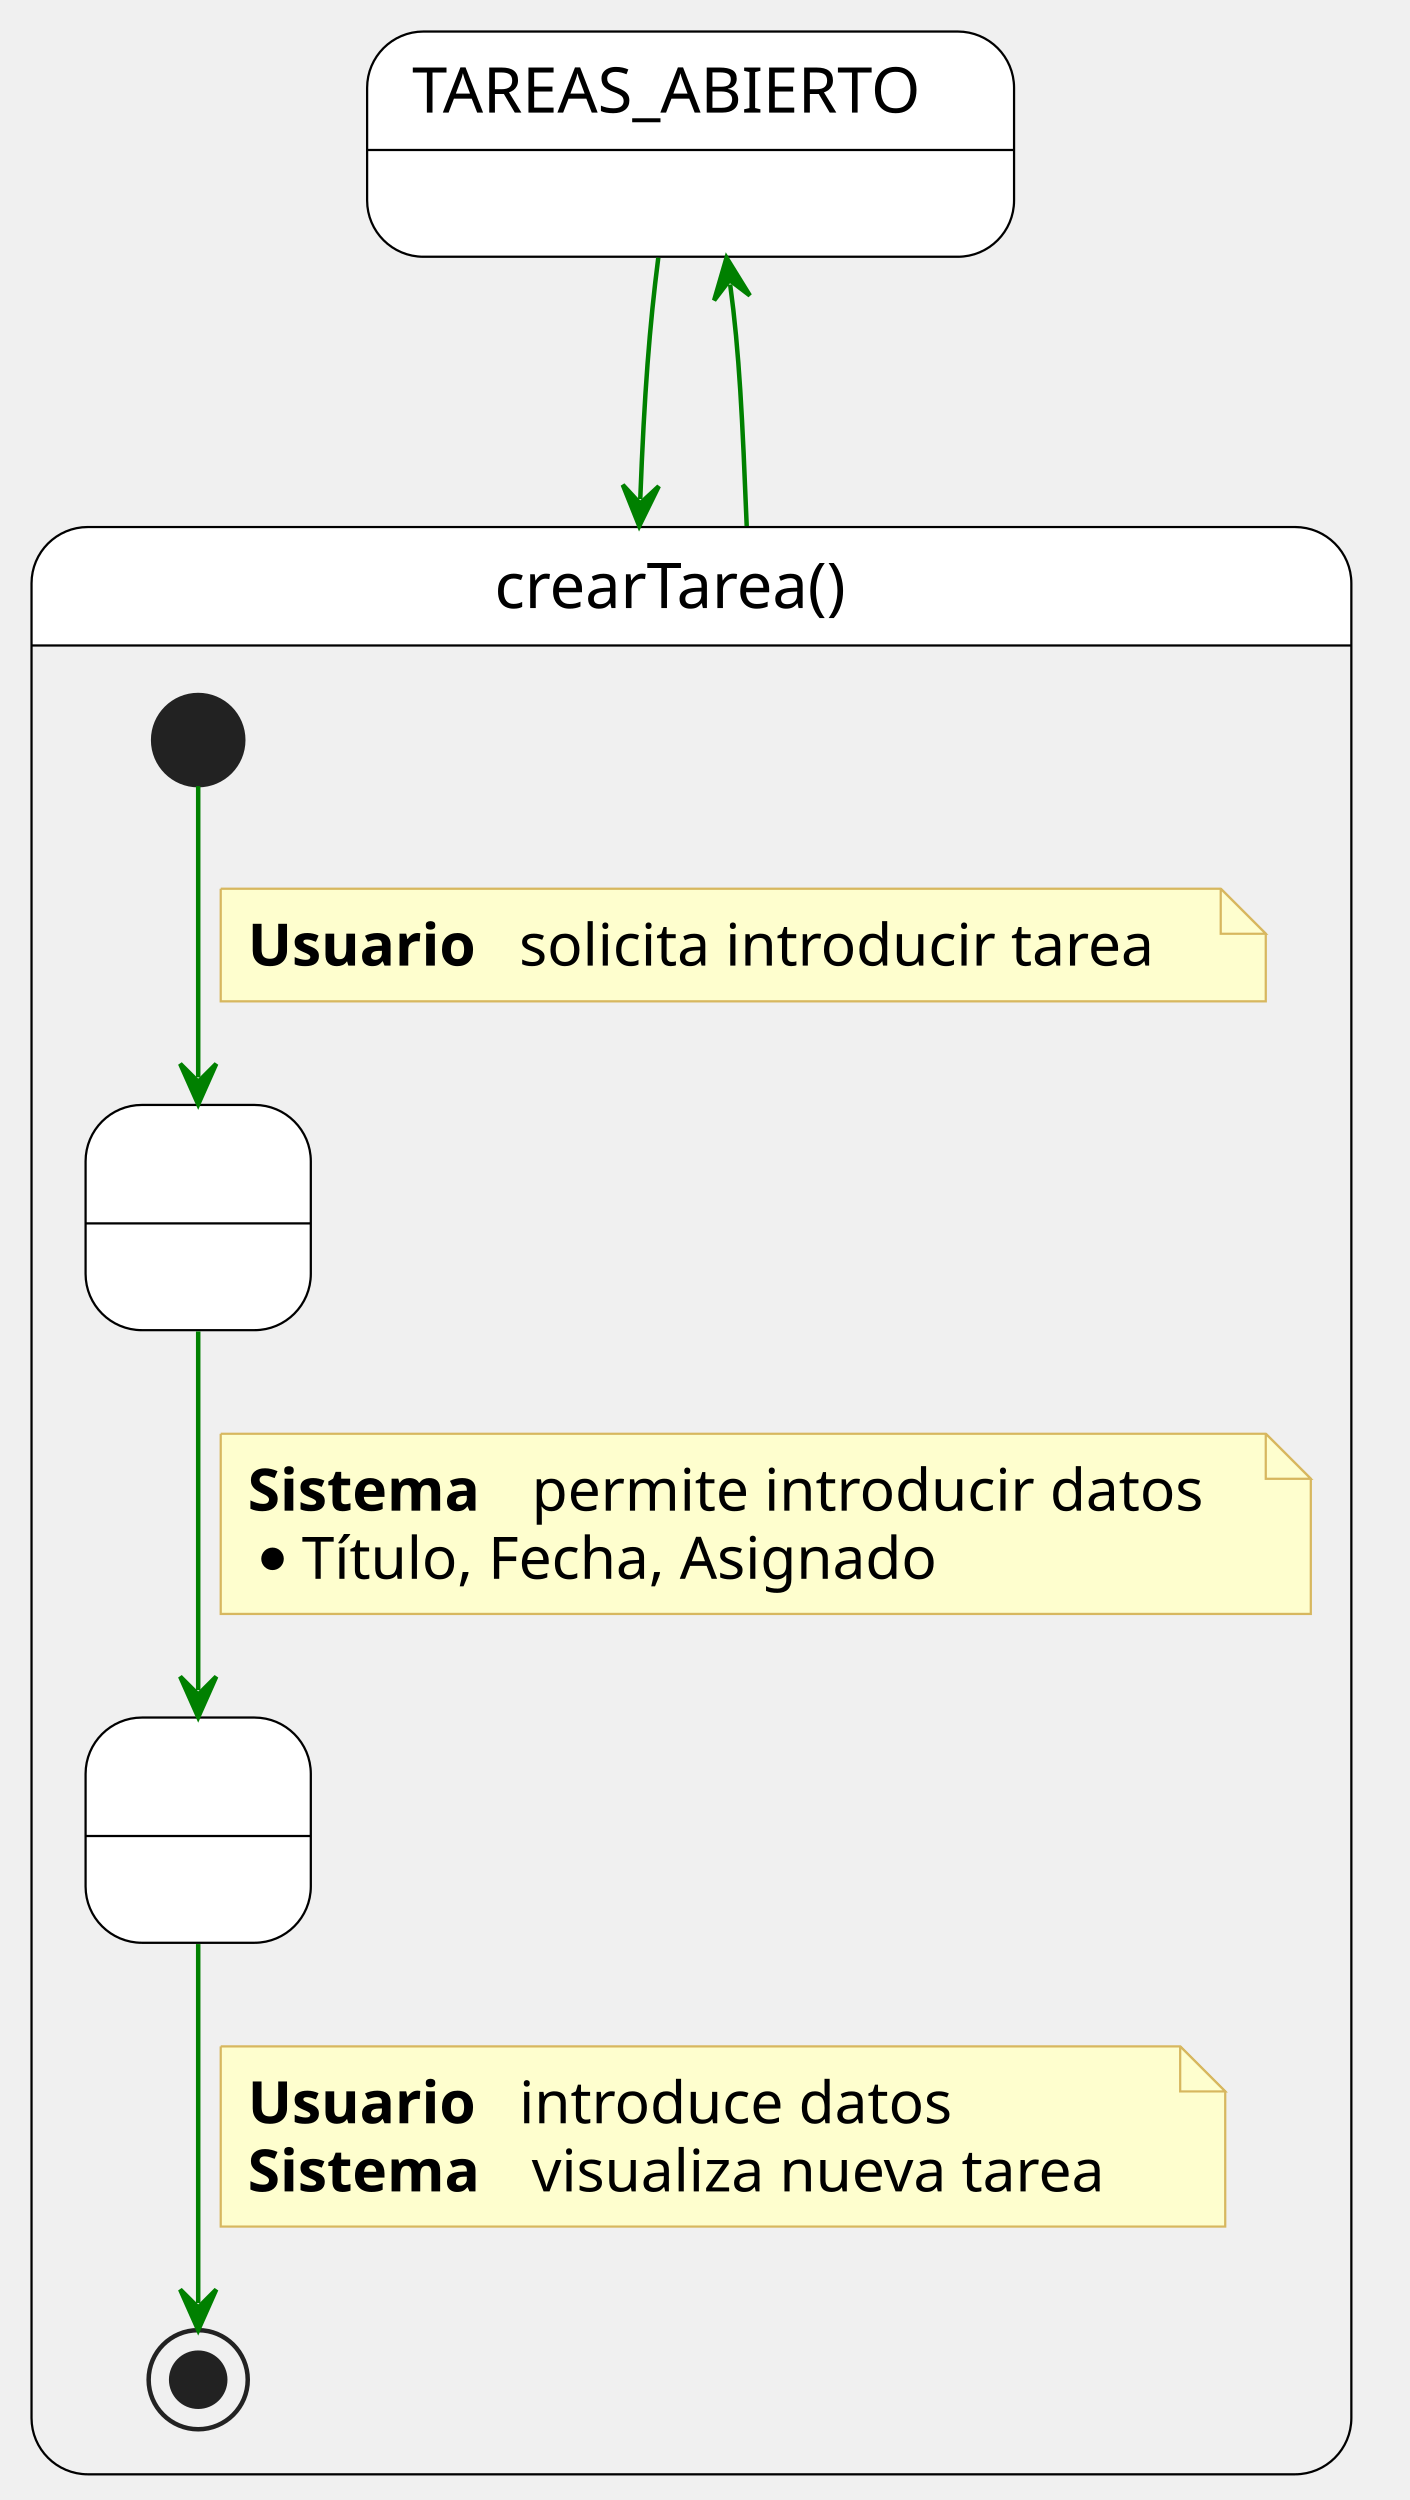
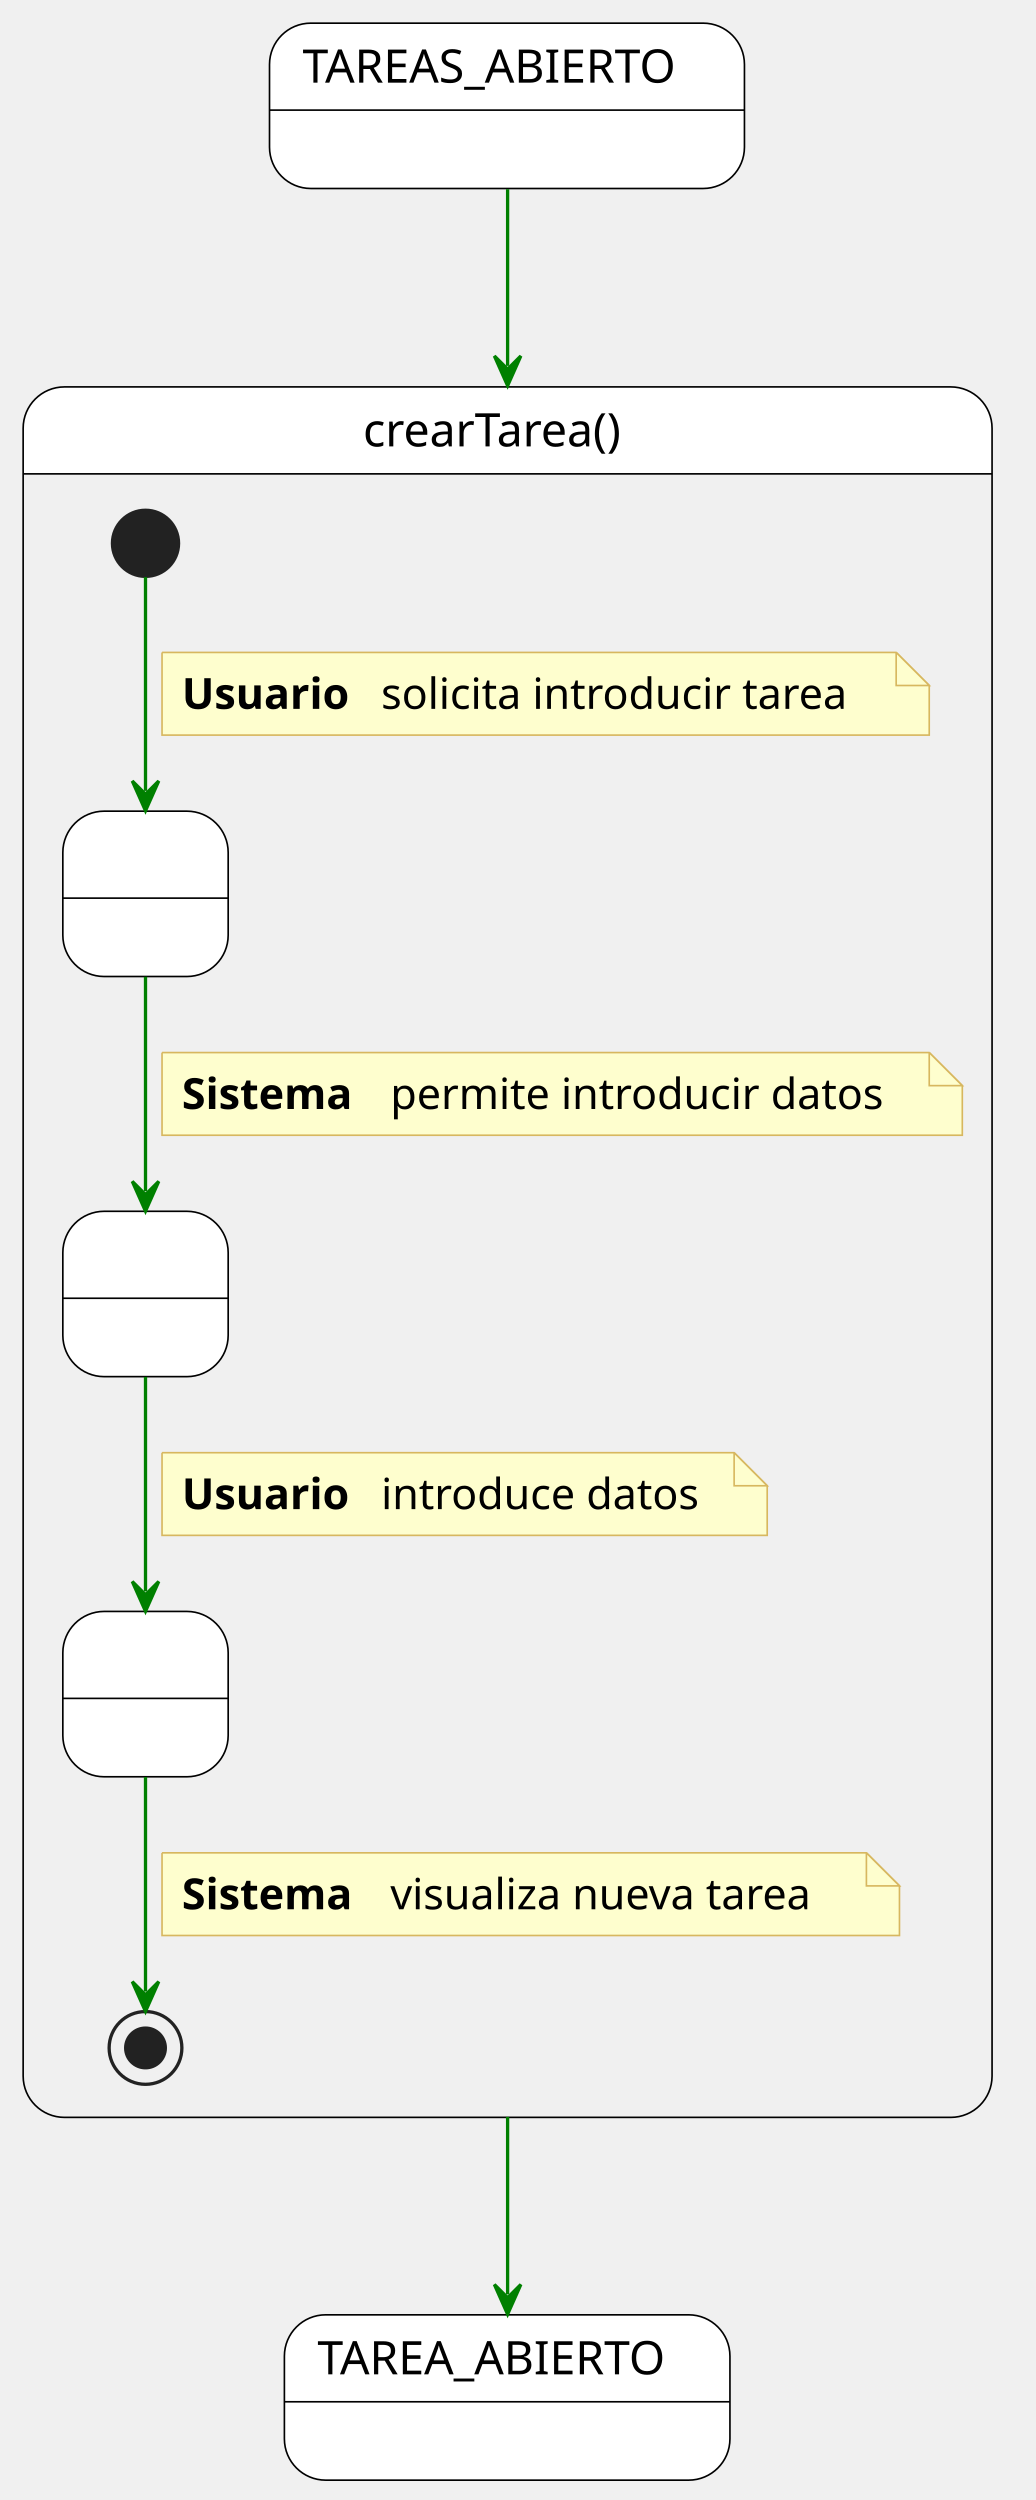
- <svg xmlns="http://www.w3.org/2000/svg" contentStyleType="text/css" data-diagram-type="STATE" height="555px" preserveAspectRatio="none" style="width:313px;height:555px;background:#FFFFFF;" version="1.1" viewBox="0 0 313 555" width="313px" zoomAndPan="magnify">
+ <svg xmlns="http://www.w3.org/2000/svg" contentStyleType="text/css" data-diagram-type="STATE" height="756px" preserveAspectRatio="none" style="width:313px;height:756px;background:#FFFFFF;" version="1.1" viewBox="0 0 313 756" width="313px" zoomAndPan="magnify">
  <defs />
  <g>
-     <g id="TAREAS_ABIERTO">
+     <g id="TAREAS_ABIERTO_IN">
      <rect fill="#FFFFFF" height="50" rx="12.5" ry="12.5" style="stroke:#000000;stroke-width:0.5;" width="143.621" x="81.5" y="7" />
      <line style="stroke:#000000;stroke-width:0.5;" x1="81.5" x2="225.121" y1="33.297" y2="33.297" />
      <text fill="#000000" font-family="sans-serif" font-size="14" lengthAdjust="spacing" textLength="123.621" x="91.5" y="24.995">TAREAS_ABIERTO</text>
    </g>
    <path d="M19.5,117 L287.5,117 A12.5,12.5 0 0 1 300,129.5 L300,143.297 L7,143.297 L7,129.5 A12.5,12.5 0 0 1 19.5,117" fill="#FFFFFF" />
-     <rect fill="none" height="432.297" rx="12.5" ry="12.5" style="stroke:#000000;stroke-width:0.5;" width="293" x="7" y="117" />
+     <rect fill="none" height="523.297" rx="12.5" ry="12.5" style="stroke:#000000;stroke-width:0.5;" width="293" x="7" y="117" />
    <line style="stroke:#000000;stroke-width:0.5;" x1="7" x2="300" y1="143.297" y2="143.297" />
    <text fill="#000000" font-family="sans-serif" font-size="14" lengthAdjust="spacing" textLength="87.404" x="109.798" y="134.995">crearTarea()</text>
    <ellipse cx="44" cy="164.297" fill="#222222" rx="10" ry="10" style="stroke:#222222;stroke-width:1;" />
-     <g id="crearTarea.Formulario">
+     <g id="crearTarea.Estado1">
      <rect fill="#FFFFFF" height="50" rx="12.5" ry="12.5" style="stroke:#000000;stroke-width:0.5;" width="50" x="19" y="245.297" />
      <line style="stroke:#000000;stroke-width:0.5;" x1="19" x2="69" y1="271.594" y2="271.594" />
      <text fill="#000000" font-family="sans-serif" font-size="14" lengthAdjust="spacing" textLength="4.45" x="41.775" y="263.292"> </text>
    </g>
-     <g id="crearTarea.Procesando">
-       <rect fill="#FFFFFF" height="50" rx="12.5" ry="12.5" style="stroke:#000000;stroke-width:0.5;" width="50" x="19" y="381.297" />
-       <line style="stroke:#000000;stroke-width:0.5;" x1="19" x2="69" y1="407.594" y2="407.594" />
-       <text fill="#000000" font-family="sans-serif" font-size="14" lengthAdjust="spacing" textLength="4.45" x="41.775" y="399.292"> </text>
+     <g id="crearTarea.Estado2">
+       <rect fill="#FFFFFF" height="50" rx="12.5" ry="12.5" style="stroke:#000000;stroke-width:0.5;" width="50" x="19" y="366.297" />
+       <line style="stroke:#000000;stroke-width:0.5;" x1="19" x2="69" y1="392.594" y2="392.594" />
+       <text fill="#000000" font-family="sans-serif" font-size="14" lengthAdjust="spacing" textLength="4.45" x="41.775" y="384.292"> </text>
    </g>
-     <ellipse cx="44" cy="528.297" fill="none" rx="11" ry="11" style="stroke:#222222;stroke-width:1;" />
-     <ellipse cx="44" cy="528.297" fill="#222222" rx="6" ry="6" style="stroke:#222222;stroke-width:1;" />
-     <g class="link" data-entity-1="Inicio" data-entity-2="Formulario" data-source-line="19" data-uid="lnk2" id="link_Inicio_Formulario">
-       <path d="M44,174.527 C44,190.237 44,216.657 44,239.167" fill="none" id="Inicio-to-Formulario" style="stroke:#008000;stroke-width:1;" />
+     <g id="crearTarea.Estado3">
+       <rect fill="#FFFFFF" height="50" rx="12.5" ry="12.5" style="stroke:#000000;stroke-width:0.5;" width="50" x="19" y="487.297" />
+       <line style="stroke:#000000;stroke-width:0.5;" x1="19" x2="69" y1="513.594" y2="513.594" />
+       <text fill="#000000" font-family="sans-serif" font-size="14" lengthAdjust="spacing" textLength="4.45" x="41.775" y="505.292"> </text>
+     </g>
+     <ellipse cx="44" cy="619.297" fill="none" rx="11" ry="11" style="stroke:#222222;stroke-width:1;" />
+     <ellipse cx="44" cy="619.297" fill="#222222" rx="6" ry="6" style="stroke:#222222;stroke-width:1;" />
+     <g class="link" data-entity-1="Inicio" data-entity-2="Estado1" data-source-line="20" data-uid="lnk2" id="link_Inicio_Estado1">
+       <path d="M44,174.527 C44,190.237 44,216.657 44,239.167" fill="none" id="Inicio-to-Estado1" style="stroke:#008000;stroke-width:1;" />
      <polygon fill="#008000" points="44,245.167,48,236.167,44,240.167,40,236.167,44,245.167" style="stroke:#008000;stroke-width:1;" />
      <path d="M49,197.297 L49,222.297 L281,222.297 L281,207.297 L271,197.297 L49,197.297" fill="#FEFECE" style="stroke:#D7B75F;stroke-width:0.5;" />
      <path d="M271,197.297 L271,207.297 L281,207.297 L271,197.297" fill="#FEFECE" style="stroke:#D7B75F;stroke-width:0.5;" />
      <text fill="#000000" font-family="sans-serif" font-size="13" font-weight="bold" lengthAdjust="spacing" textLength="56.12" x="55" y="214.364">Usuario</text>
      <text fill="#000000" font-family="sans-serif" font-size="13" lengthAdjust="spacing" textLength="151.252" x="115.252" y="214.364">solicita introducir tarea</text>
    </g>
-     <g class="link" data-entity-1="Formulario" data-entity-2="Procesando" data-source-line="24" data-uid="lnk3" id="link_Formulario_Procesando">
-       <path d="M44,295.567 C44,319.847 44,350.987 44,375.207" fill="none" id="Formulario-to-Procesando" style="stroke:#008000;stroke-width:1;" />
-       <polygon fill="#008000" points="44,381.207,48,372.207,44,376.207,40,372.207,44,381.207" style="stroke:#008000;stroke-width:1;" />
-       <path d="M49,318.297 L49,358.297 L291,358.297 L291,328.297 L281,318.297 L49,318.297" fill="#FEFECE" style="stroke:#D7B75F;stroke-width:0.5;" />
+     <g class="link" data-entity-1="Estado1" data-entity-2="Estado2" data-source-line="25" data-uid="lnk3" id="link_Estado1_Estado2">
+       <path d="M44,295.377 C44,316.027 44,339.617 44,360.247" fill="none" id="Estado1-to-Estado2" style="stroke:#008000;stroke-width:1;" />
+       <polygon fill="#008000" points="44,366.247,48,357.247,44,361.247,40,357.247,44,366.247" style="stroke:#008000;stroke-width:1;" />
+       <path d="M49,318.297 L49,343.297 L291,343.297 L291,328.297 L281,318.297 L49,318.297" fill="#FEFECE" style="stroke:#D7B75F;stroke-width:0.5;" />
      <path d="M281,318.297 L281,328.297 L291,328.297 L281,318.297" fill="#FEFECE" style="stroke:#D7B75F;stroke-width:0.5;" />
      <text fill="#000000" font-family="sans-serif" font-size="13" font-weight="bold" lengthAdjust="spacing" textLength="58.906" x="55" y="335.364">Sistema</text>
      <text fill="#000000" font-family="sans-serif" font-size="13" lengthAdjust="spacing" textLength="158.114" x="118.039" y="335.364">permite introducir datos</text>
-       <ellipse cx="60.5" cy="346.062" fill="#000000" rx="2.5" ry="2.5" />
-       <text fill="#000000" font-family="sans-serif" font-size="13" lengthAdjust="spacing" textLength="151.753" x="67" y="350.497">Título, Fecha, Asignado</text>
    </g>
-     <g class="link" data-entity-1="Procesando" data-entity-2="Fin" data-source-line="30" data-uid="lnk4" id="link_Procesando_Fin">
-       <path d="M44,431.577 C44,457.877 44,492.567 44,511.277" fill="none" id="Procesando-to-Fin" style="stroke:#008000;stroke-width:1;" />
-       <polygon fill="#008000" points="44,517.277,48,508.277,44,512.277,40,508.277,44,517.277" style="stroke:#008000;stroke-width:1;" />
-       <path d="M49,454.297 L49,494.297 L272,494.297 L272,464.297 L262,454.297 L49,454.297" fill="#FEFECE" style="stroke:#D7B75F;stroke-width:0.5;" />
-       <path d="M262,454.297 L262,464.297 L272,464.297 L262,454.297" fill="#FEFECE" style="stroke:#D7B75F;stroke-width:0.5;" />
-       <text fill="#000000" font-family="sans-serif" font-size="13" font-weight="bold" lengthAdjust="spacing" textLength="56.12" x="55" y="471.364">Usuario</text>
-       <text fill="#000000" font-family="sans-serif" font-size="13" lengthAdjust="spacing" textLength="102.058" x="115.252" y="471.364">introduce datos</text>
-       <text fill="#000000" font-family="sans-serif" font-size="13" font-weight="bold" lengthAdjust="spacing" textLength="58.906" x="55" y="486.497">Sistema</text>
-       <text fill="#000000" font-family="sans-serif" font-size="13" lengthAdjust="spacing" textLength="139.071" x="118.039" y="486.497">visualiza nueva tarea</text>
+     <g class="link" data-entity-1="Estado2" data-entity-2="Estado3" data-source-line="30" data-uid="lnk4" id="link_Estado2_Estado3">
+       <path d="M44,416.377 C44,437.027 44,460.617 44,481.247" fill="none" id="Estado2-to-Estado3" style="stroke:#008000;stroke-width:1;" />
+       <polygon fill="#008000" points="44,487.247,48,478.247,44,482.247,40,478.247,44,487.247" style="stroke:#008000;stroke-width:1;" />
+       <path d="M49,439.297 L49,464.297 L232,464.297 L232,449.297 L222,439.297 L49,439.297" fill="#FEFECE" style="stroke:#D7B75F;stroke-width:0.5;" />
+       <path d="M222,439.297 L222,449.297 L232,449.297 L222,439.297" fill="#FEFECE" style="stroke:#D7B75F;stroke-width:0.5;" />
+       <text fill="#000000" font-family="sans-serif" font-size="13" font-weight="bold" lengthAdjust="spacing" textLength="56.12" x="55" y="456.364">Usuario</text>
+       <text fill="#000000" font-family="sans-serif" font-size="13" lengthAdjust="spacing" textLength="102.058" x="115.252" y="456.364">introduce datos</text>
    </g>
-     <g class="link" data-entity-1="TAREAS_ABIERTO" data-entity-2="crearTarea" data-source-line="37" data-uid="lnk5" id="link_TAREAS_ABIERTO_crearTarea">
-       <path d="M146.14,57.22 C144.22,72.23 143.038,87.144 142.138,110.784" fill="none" id="TAREAS_ABIERTO-to-crearTarea" style="stroke:#008000;stroke-width:1;" />
-       <polygon fill="#008000" points="141.91,116.78,146.25,107.939,142.1,111.784,138.255,107.634,141.91,116.78" style="stroke:#008000;stroke-width:1;" />
+     <g class="link" data-entity-1="Estado3" data-entity-2="Fin" data-source-line="35" data-uid="lnk5" id="link_Estado3_Fin">
+       <path d="M44,537.387 C44,559.787 44,586.067 44,602.247" fill="none" id="Estado3-to-Fin" style="stroke:#008000;stroke-width:1;" />
+       <polygon fill="#008000" points="44,608.247,48,599.247,44,603.247,40,599.247,44,608.247" style="stroke:#008000;stroke-width:1;" />
+       <path d="M49,560.297 L49,585.297 L272,585.297 L272,570.297 L262,560.297 L49,560.297" fill="#FEFECE" style="stroke:#D7B75F;stroke-width:0.5;" />
+       <path d="M262,560.297 L262,570.297 L272,570.297 L262,560.297" fill="#FEFECE" style="stroke:#D7B75F;stroke-width:0.5;" />
+       <text fill="#000000" font-family="sans-serif" font-size="13" font-weight="bold" lengthAdjust="spacing" textLength="58.906" x="55" y="577.364">Sistema</text>
+       <text fill="#000000" font-family="sans-serif" font-size="13" lengthAdjust="spacing" textLength="139.071" x="118.039" y="577.364">visualiza nueva tarea</text>
    </g>
-     <g class="link" data-entity-1="crearTarea" data-entity-2="TAREAS_ABIERTO" data-source-line="38" data-uid="lnk6" id="link_crearTarea_TAREAS_ABIERTO">
-       <path d="M165.77,116.78 C164.82,93.14 164.138,78.175 162.098,63.165" fill="none" id="crearTarea-to-TAREAS_ABIERTO" style="stroke:#008000;stroke-width:1;" />
-       <polygon fill="#008000" points="161.29,57.22,158.538,66.677,161.963,62.175,166.466,65.599,161.29,57.22" style="stroke:#008000;stroke-width:1;" />
+     <g id="TAREAS_ABIERTO_OUT">
+       <rect fill="#FFFFFF" height="50" rx="12.5" ry="12.5" style="stroke:#000000;stroke-width:0.5;" width="134.734" x="86" y="700" />
+       <line style="stroke:#000000;stroke-width:0.5;" x1="86" x2="220.734" y1="726.297" y2="726.297" />
+       <text fill="#000000" font-family="sans-serif" font-size="14" lengthAdjust="spacing" textLength="114.734" x="96" y="717.995">TAREA_ABIERTO</text>
+     </g>
+     <g class="link" data-entity-1="TAREAS_ABIERTO_IN" data-entity-2="crearTarea" data-source-line="43" data-uid="lnk6" id="link_TAREAS_ABIERTO_IN_crearTarea">
+       <path d="M153.5,57.22 C153.5,72.08 153.5,86.8 153.5,110.64" fill="none" id="TAREAS_ABIERTO_IN-to-crearTarea" style="stroke:#008000;stroke-width:1;" />
+       <polygon fill="#008000" points="153.5,116.64,157.5,107.64,153.5,111.64,149.5,107.64,153.5,116.64" style="stroke:#008000;stroke-width:1;" />
+     </g>
+     <g class="link" data-entity-1="crearTarea" data-entity-2="TAREAS_ABIERTO_OUT" data-source-line="44" data-uid="lnk7" id="link_crearTarea_TAREAS_ABIERTO_OUT">
+       <path d="M153.5,640.17 C153.5,664.11 153.5,678.93 153.5,693.83" fill="none" id="crearTarea-to-TAREAS_ABIERTO_OUT" style="stroke:#008000;stroke-width:1;" />
+       <polygon fill="#008000" points="153.5,699.83,157.5,690.83,153.5,694.83,149.5,690.83,153.5,699.83" style="stroke:#008000;stroke-width:1;" />
    </g>
  </g>
</svg>
